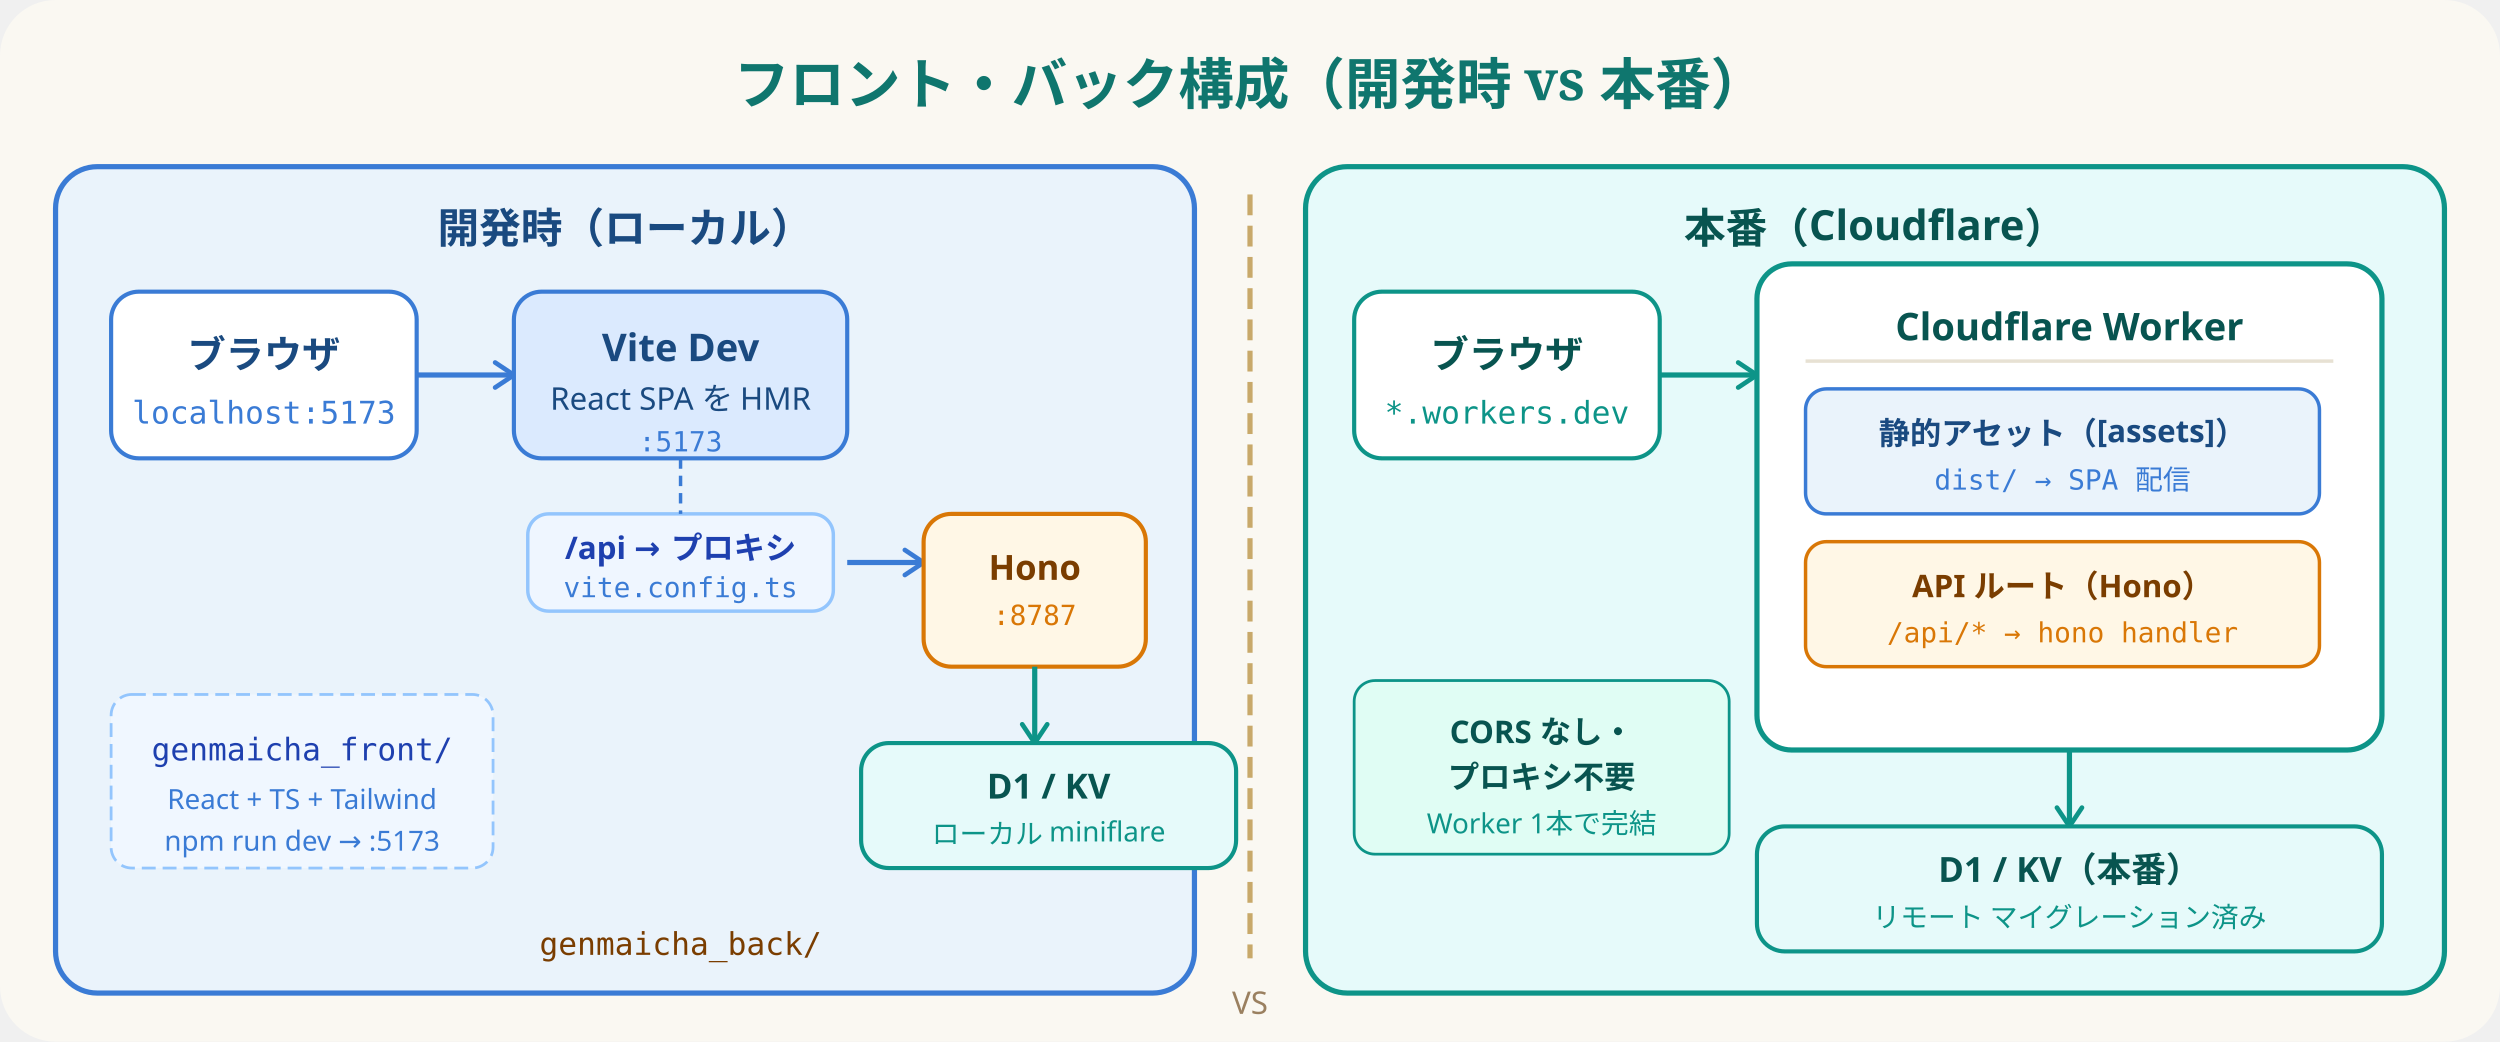
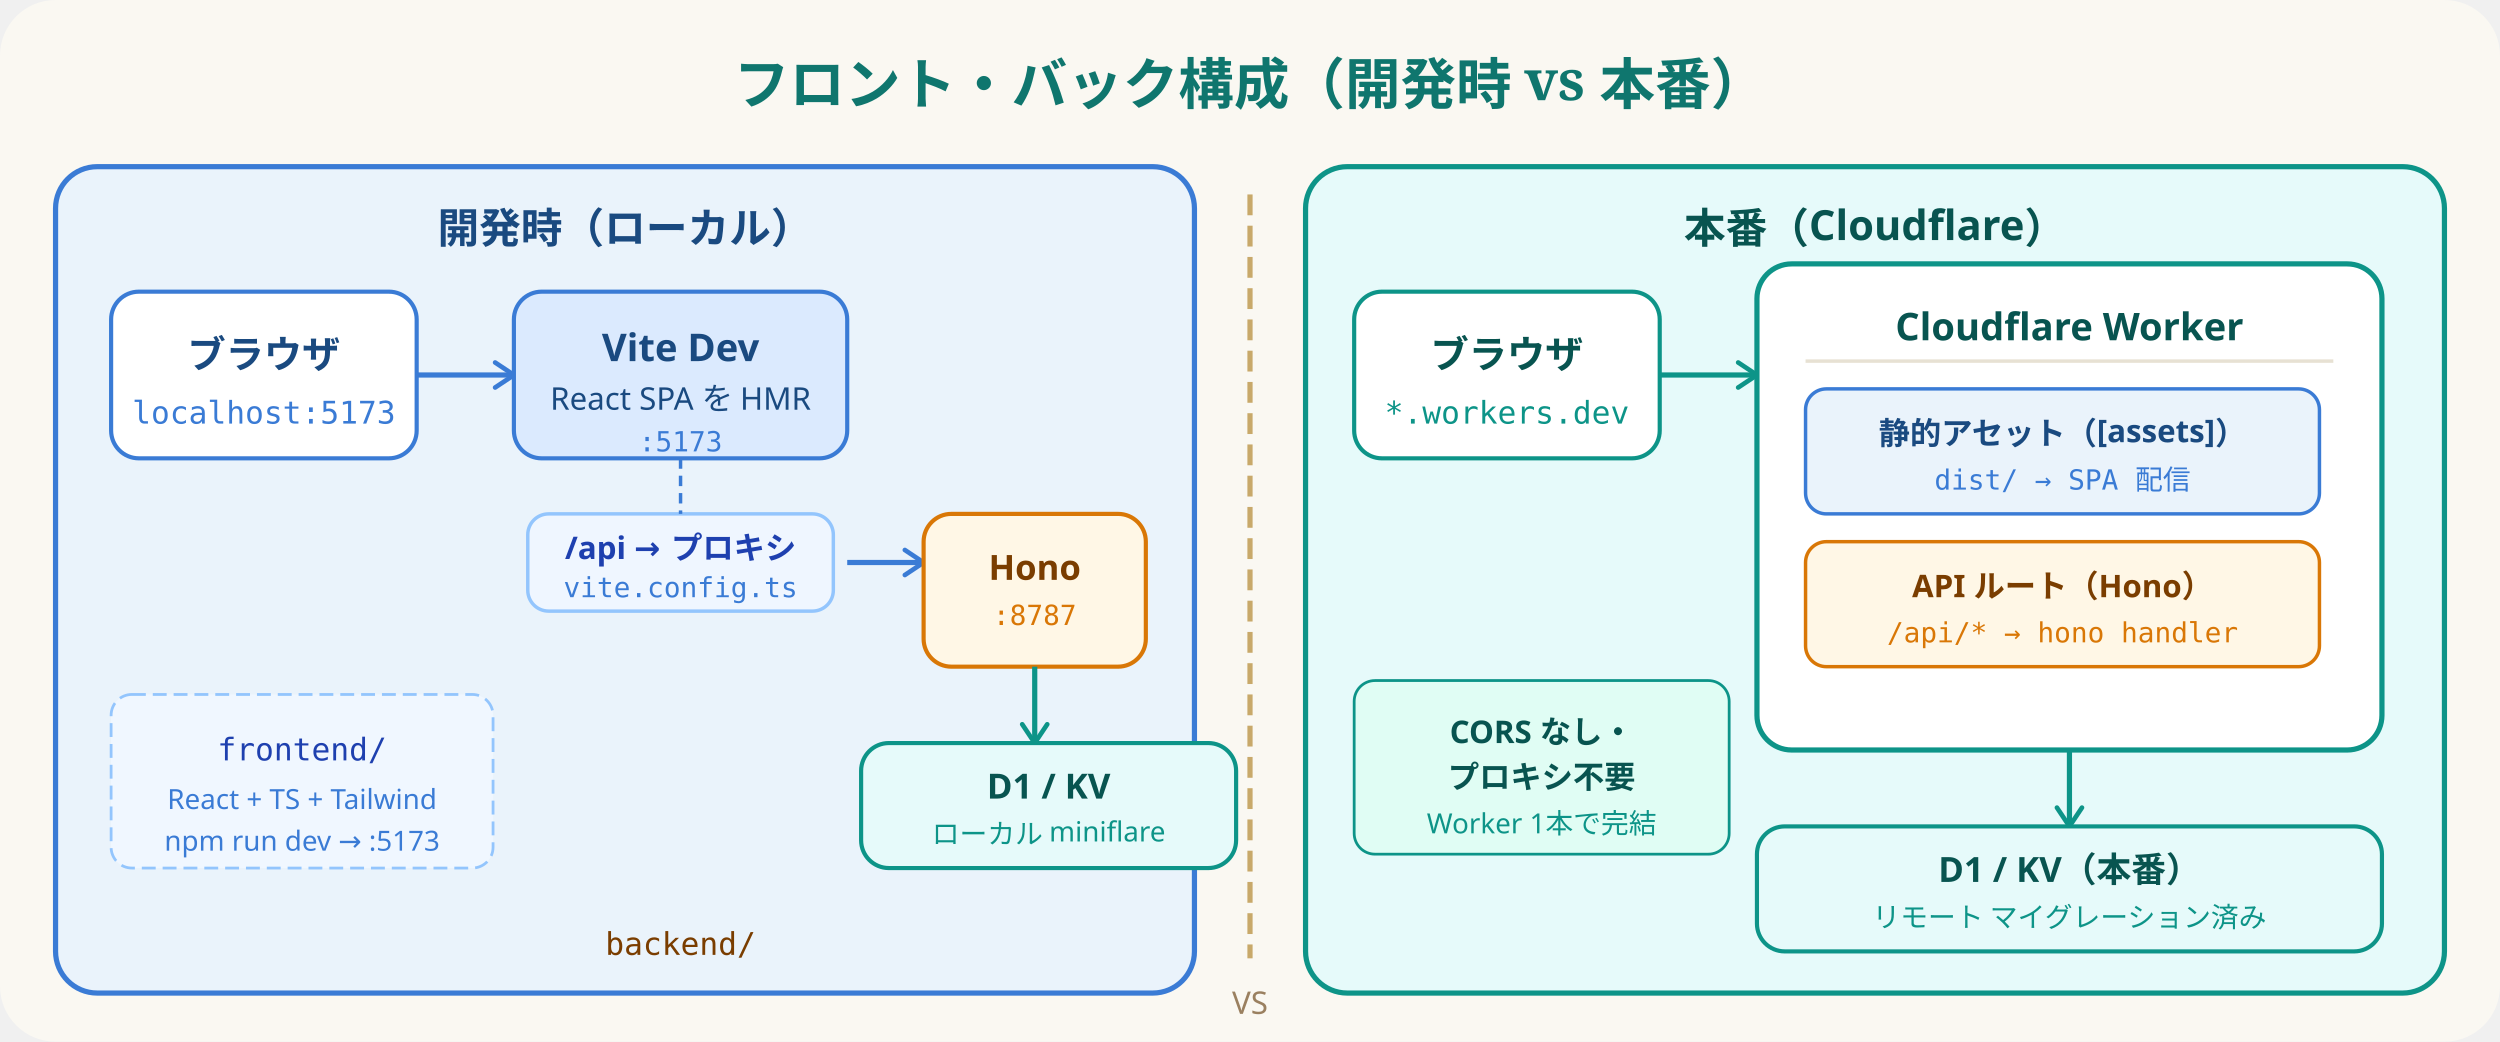
<svg xmlns="http://www.w3.org/2000/svg" width="100%" viewBox="0 0 720 300" role="img">
  <defs>
    <marker id="arr-blue" viewBox="0 0 10 10" refX="8" refY="5" markerWidth="6" markerHeight="6" orient="auto-start-reverse">
      <path d="M2 1L8 5L2 9" fill="none" stroke="#3a7bd5" stroke-width="1.5" stroke-linecap="round" stroke-linejoin="round" />
    </marker>
    <marker id="arr-teal" viewBox="0 0 10 10" refX="8" refY="5" markerWidth="6" markerHeight="6" orient="auto-start-reverse">
      <path d="M2 1L8 5L2 9" fill="none" stroke="#0d9488" stroke-width="1.5" stroke-linecap="round" stroke-linejoin="round" />
    </marker>
  </defs>
  <rect width="720" height="300" rx="16" fill="#faf8f2" />
  <text x="360" y="30" text-anchor="middle" font-family="Hiragino Mincho ProN,Yu Mincho,serif" font-size="16" font-weight="700" fill="#0f766e">フロント・バック構成（開発時 vs 本番）</text>
  <rect x="16" y="48" width="328" height="238" rx="12" fill="#eaf3fb" stroke="#3a7bd5" stroke-width="1.5" />
  <text x="180" y="70" text-anchor="middle" font-family="Hiragino Kaku Gothic ProN,Yu Gothic,system-ui,sans-serif" font-size="12" font-weight="700" fill="#1a4a80">開発時（ローカル）</text>
  <rect x="32" y="84" width="88" height="48" rx="8" fill="#fff" stroke="#3a7bd5" stroke-width="1.2" />
  <text x="76" y="106" text-anchor="middle" font-family="Hiragino Kaku Gothic ProN,Yu Gothic,system-ui,sans-serif" font-size="11" font-weight="700" fill="#1a4a80">ブラウザ</text>
  <text x="76" y="122" text-anchor="middle" font-family="SFMono-Regular,Menlo,Consolas,monospace" font-size="9" fill="#3a7bd5">localhost:5173</text>
  <line x1="120" y1="108" x2="148" y2="108" stroke="#3a7bd5" stroke-width="1.5" marker-end="url(#arr-blue)" />
  <rect x="148" y="84" width="96" height="48" rx="8" fill="#dbeafe" stroke="#3a7bd5" stroke-width="1.2" />
  <text x="196" y="104" text-anchor="middle" font-family="Hiragino Kaku Gothic ProN,Yu Gothic,system-ui,sans-serif" font-size="11" font-weight="700" fill="#1a4a80">Vite Dev</text>
  <text x="196" y="118" text-anchor="middle" font-family="Hiragino Kaku Gothic ProN,Yu Gothic,system-ui,sans-serif" font-size="9" fill="#1a4a80">React SPA を HMR</text>
  <text x="196" y="130" text-anchor="middle" font-family="SFMono-Regular,Menlo,Consolas,monospace" font-size="8" fill="#3a7bd5">:5173</text>
  <rect x="152" y="148" width="88" height="28" rx="6" fill="#eff6ff" stroke="#93c5fd" stroke-width="1" />
  <text x="196" y="161" text-anchor="middle" font-family="Hiragino Kaku Gothic ProN,Yu Gothic,system-ui,sans-serif" font-size="9" font-weight="700" fill="#1e40af">/api → プロキシ</text>
  <text x="196" y="172" text-anchor="middle" font-family="SFMono-Regular,Menlo,Consolas,monospace" font-size="8" fill="#3a7bd5">vite.config.ts</text>
  <line x1="196" y1="132" x2="196" y2="148" stroke="#3a7bd5" stroke-width="1" stroke-dasharray="3 2" />
  <line x1="244" y1="162" x2="266" y2="162" stroke="#3a7bd5" stroke-width="1.5" marker-end="url(#arr-blue)" />
  <rect x="266" y="148" width="64" height="44" rx="8" fill="#fff7e6" stroke="#d97706" stroke-width="1.2" />
  <text x="298" y="167" text-anchor="middle" font-family="Hiragino Kaku Gothic ProN,Yu Gothic,system-ui,sans-serif" font-size="10" font-weight="700" fill="#7a3d00">Hono</text>
  <text x="298" y="180" text-anchor="middle" font-family="SFMono-Regular,Menlo,Consolas,monospace" font-size="8" fill="#d97706">:8787</text>
  <line x1="298" y1="192" x2="298" y2="214" stroke="#0d9488" stroke-width="1.5" marker-end="url(#arr-teal)" />
  <rect x="248" y="214" width="108" height="36" rx="8" fill="#e6fafa" stroke="#0d9488" stroke-width="1.2" />
  <text x="302" y="230" text-anchor="middle" font-family="Hiragino Kaku Gothic ProN,Yu Gothic,system-ui,sans-serif" font-size="10" font-weight="700" fill="#085450">D1 / KV</text>
  <text x="302" y="243" text-anchor="middle" font-family="Hiragino Kaku Gothic ProN,Yu Gothic,system-ui,sans-serif" font-size="8" fill="#0d9488">ローカル miniflare</text>
  <rect x="32" y="200" width="110" height="50" rx="6" fill="#f0f7ff" stroke="#93c5fd" stroke-width="0.8" stroke-dasharray="4 2" />
-   <text x="87" y="219" text-anchor="middle" font-family="SFMono-Regular,Menlo,Consolas,monospace" font-size="9" fill="#1e40af">genmaicha_front/</text>
+   <text x="87" y="219" text-anchor="middle" font-family="SFMono-Regular,Menlo,Consolas,monospace" font-size="9" fill="#1e40af">frontend/</text>
  <text x="87" y="233" text-anchor="middle" font-family="Hiragino Kaku Gothic ProN,Yu Gothic,system-ui,sans-serif" font-size="8" fill="#3a7bd5">React + TS + Tailwind</text>
  <text x="87" y="245" text-anchor="middle" font-family="Hiragino Kaku Gothic ProN,Yu Gothic,system-ui,sans-serif" font-size="8" fill="#3a7bd5">npm run dev → :5173</text>
  <rect x="148" y="264" width="110" height="16" rx="4" fill="none" />
-   <text x="196" y="275" text-anchor="middle" font-family="SFMono-Regular,Menlo,Consolas,monospace" font-size="9" fill="#7a3d00">genmaicha_back/</text>
+   <text x="196" y="275" text-anchor="middle" font-family="SFMono-Regular,Menlo,Consolas,monospace" font-size="9" fill="#7a3d00">backend/</text>
  <line x1="360" y1="56" x2="360" y2="276" stroke="#c8a96a" stroke-width="1.5" stroke-dasharray="6 3" />
  <text x="360" y="292" text-anchor="middle" font-family="Hiragino Kaku Gothic ProN,Yu Gothic,system-ui,sans-serif" font-size="9" fill="#9a8060">VS</text>
  <rect x="376" y="48" width="328" height="238" rx="12" fill="#e6fafa" stroke="#0d9488" stroke-width="1.5" />
  <text x="540" y="70" text-anchor="middle" font-family="Hiragino Kaku Gothic ProN,Yu Gothic,system-ui,sans-serif" font-size="12" font-weight="700" fill="#085450">本番（Cloudflare）</text>
  <rect x="390" y="84" width="88" height="48" rx="8" fill="#fff" stroke="#0d9488" stroke-width="1.2" />
  <text x="434" y="106" text-anchor="middle" font-family="Hiragino Kaku Gothic ProN,Yu Gothic,system-ui,sans-serif" font-size="11" font-weight="700" fill="#085450">ブラウザ</text>
  <text x="434" y="122" text-anchor="middle" font-family="SFMono-Regular,Menlo,Consolas,monospace" font-size="9" fill="#0d9488">*.workers.dev</text>
  <line x1="478" y1="108" x2="506" y2="108" stroke="#0d9488" stroke-width="1.5" marker-end="url(#arr-teal)" />
  <rect x="506" y="76" width="180" height="140" rx="10" fill="#fff" stroke="#0d9488" stroke-width="1.5" />
  <text x="596" y="98" text-anchor="middle" font-family="Hiragino Kaku Gothic ProN,Yu Gothic,system-ui,sans-serif" font-size="11" font-weight="700" fill="#085450">Cloudflare Worker</text>
  <line x1="520" y1="104" x2="672" y2="104" stroke="#e7e1d3" stroke-width="1" />
  <rect x="520" y="112" width="148" height="36" rx="6" fill="#eaf3fb" stroke="#3a7bd5" stroke-width="1" />
  <text x="594" y="128" text-anchor="middle" font-family="Hiragino Kaku Gothic ProN,Yu Gothic,system-ui,sans-serif" font-size="9" font-weight="700" fill="#1a4a80">静的アセット（[assets]）</text>
  <text x="594" y="141" text-anchor="middle" font-family="SFMono-Regular,Menlo,Consolas,monospace" font-size="8" fill="#3a7bd5">dist/ → SPA 配信</text>
  <rect x="520" y="156" width="148" height="36" rx="6" fill="#fff7e6" stroke="#d97706" stroke-width="1" />
  <text x="594" y="172" text-anchor="middle" font-family="Hiragino Kaku Gothic ProN,Yu Gothic,system-ui,sans-serif" font-size="9" font-weight="700" fill="#7a3d00">API ルート（Hono）</text>
  <text x="594" y="185" text-anchor="middle" font-family="SFMono-Regular,Menlo,Consolas,monospace" font-size="8" fill="#d97706">/api/* → hono handler</text>
  <line x1="596" y1="216" x2="596" y2="238" stroke="#0d9488" stroke-width="1.5" marker-end="url(#arr-teal)" />
  <rect x="506" y="238" width="180" height="36" rx="8" fill="#e6fafa" stroke="#0d9488" stroke-width="1.2" />
  <text x="596" y="254" text-anchor="middle" font-family="Hiragino Kaku Gothic ProN,Yu Gothic,system-ui,sans-serif" font-size="10" font-weight="700" fill="#085450">D1 / KV（本番）</text>
  <text x="596" y="267" text-anchor="middle" font-family="Hiragino Kaku Gothic ProN,Yu Gothic,system-ui,sans-serif" font-size="8" fill="#0d9488">リモート マイグレーション済み</text>
  <rect x="390" y="196" width="108" height="50" rx="6" fill="#e0fdf4" stroke="#0d9488" stroke-width="0.8" />
  <text x="444" y="214" text-anchor="middle" font-family="Hiragino Kaku Gothic ProN,Yu Gothic,system-ui,sans-serif" font-size="9" font-weight="700" fill="#085450">CORS なし・</text>
  <text x="444" y="227" text-anchor="middle" font-family="Hiragino Kaku Gothic ProN,Yu Gothic,system-ui,sans-serif" font-size="9" font-weight="700" fill="#085450">プロキシ不要</text>
  <text x="444" y="240" text-anchor="middle" font-family="Hiragino Kaku Gothic ProN,Yu Gothic,system-ui,sans-serif" font-size="8" fill="#0d9488">Worker 1本で完結</text>
</svg>
